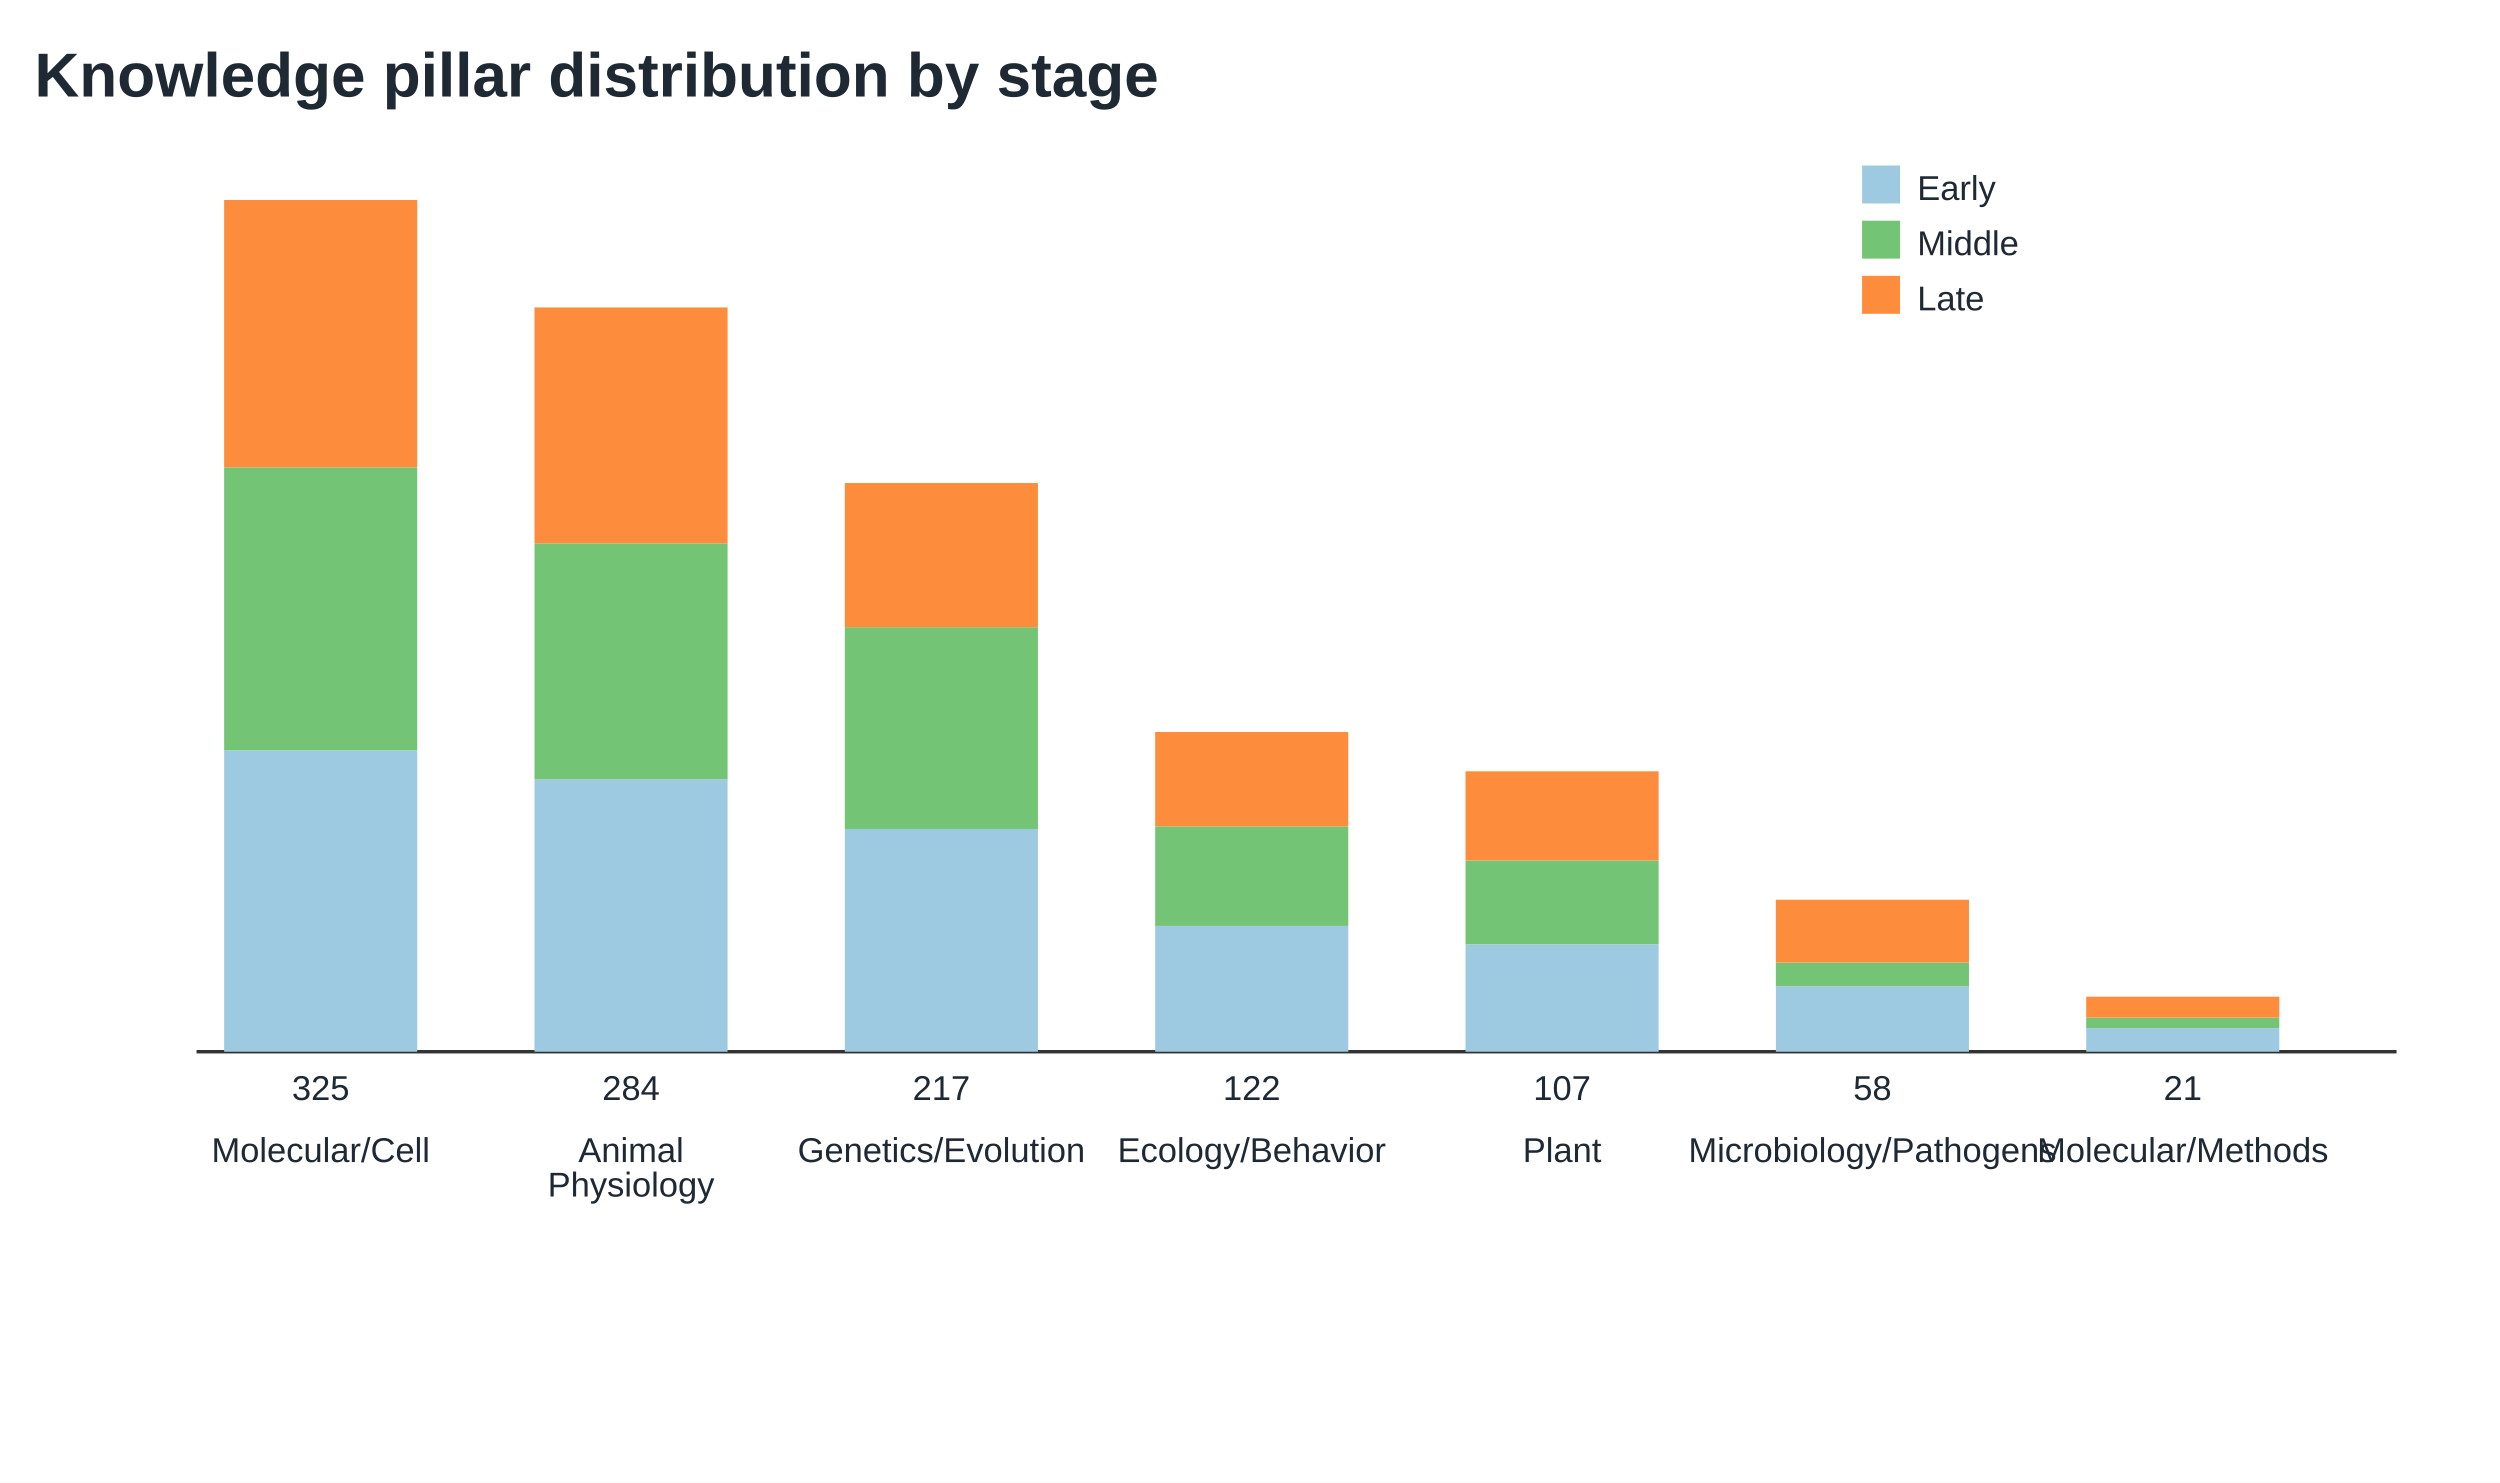
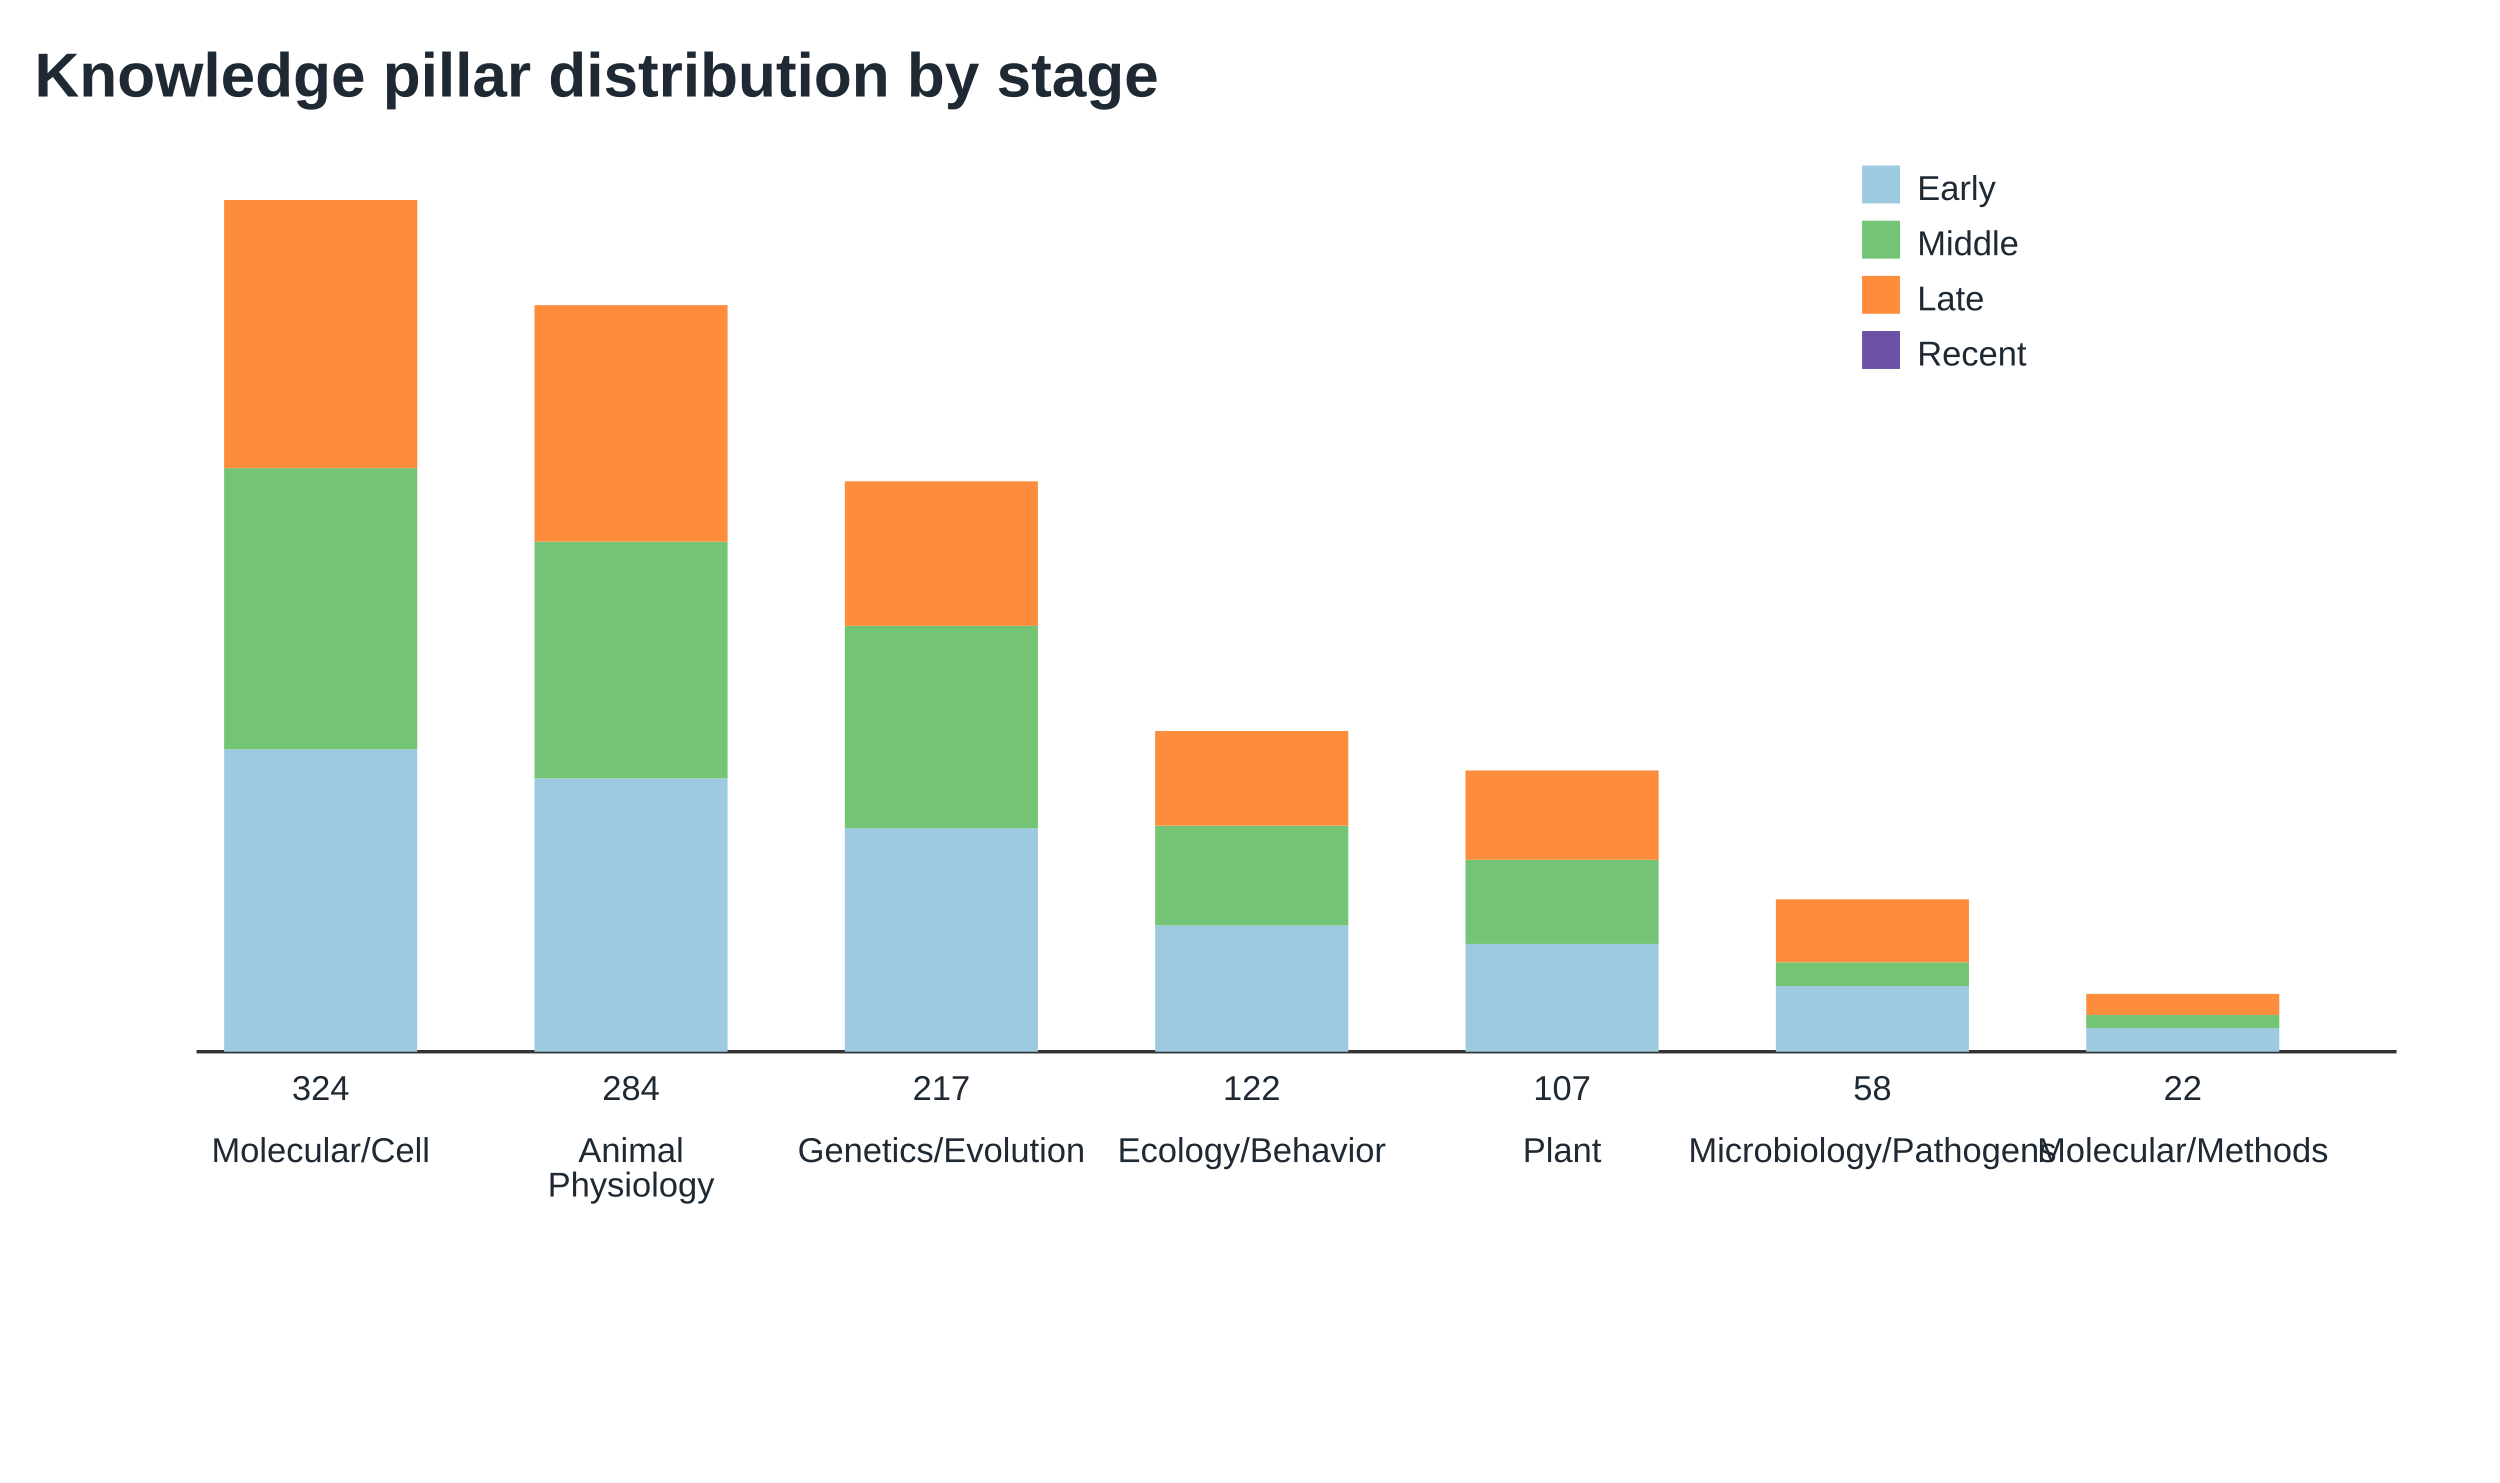
<svg xmlns="http://www.w3.org/2000/svg" width="725" height="430" viewBox="0 0 725 430">
  <style>text{font-family:Arial,Helvetica,sans-serif;font-size:12px;fill:#1f2933}.title{font-size:18px;font-weight:700}.small{font-size:10px}</style>
  <rect width="725" height="430" fill="white" />
  <text x="10" y="28" class="title">Knowledge pillar distribution by stage</text>
  <line x1="57" x2="695" y1="305" y2="305" stroke="#333" />
-   <rect x="65" y="217.6" width="56" height="87.4" fill="#9ecae1" />
-   <rect x="65" y="135.52" width="56" height="82.08" fill="#74c476" />
-   <rect x="65" y="58" width="56" height="77.52" fill="#fd8d3c" />
-   <text x="93.0" y="319" text-anchor="middle" class="small">325</text>
+   <rect x="65" y="217.33" width="56" height="87.67" fill="#9ecae1" />
+   <rect x="65" y="135.759" width="56" height="81.571" fill="#74c476" />
+   <rect x="65" y="58" width="56" height="77.759" fill="#fd8d3c" />
+   <rect x="65" y="58.0" width="56" height="0.0" fill="#6a51a3" />
+   <text x="93.0" y="319" text-anchor="middle" class="small">324</text>
  <text x="93.0" y="337" text-anchor="middle" class="small">Molecular/Cell</text>
-   <rect x="155" y="225.96" width="56" height="79.04" fill="#9ecae1" />
-   <rect x="155" y="157.56" width="56" height="68.4" fill="#74c476" />
-   <rect x="155" y="89.16" width="56" height="68.4" fill="#fd8d3c" />
+   <rect x="155" y="225.716" width="56" height="79.284" fill="#9ecae1" />
+   <rect x="155" y="157.105" width="56" height="68.611" fill="#74c476" />
+   <rect x="155" y="88.494" width="56" height="68.611" fill="#fd8d3c" />
+   <rect x="155" y="88.494" width="56" height="0.0" fill="#6a51a3" />
  <text x="183.0" y="319" text-anchor="middle" class="small">284</text>
  <text x="183.0" y="337" text-anchor="middle" class="small">Animal</text>
  <text x="183.0" y="347" text-anchor="middle" class="small">Physiology</text>
-   <rect x="245" y="240.4" width="56" height="64.6" fill="#9ecae1" />
-   <rect x="245" y="181.88" width="56" height="58.52" fill="#74c476" />
-   <rect x="245" y="140.08" width="56" height="41.8" fill="#fd8d3c" />
+   <rect x="245" y="240.201" width="56" height="64.799" fill="#9ecae1" />
+   <rect x="245" y="181.5" width="56" height="58.701" fill="#74c476" />
+   <rect x="245" y="139.571" width="56" height="41.929" fill="#fd8d3c" />
+   <rect x="245" y="139.571" width="56" height="0.0" fill="#6a51a3" />
  <text x="273.0" y="319" text-anchor="middle" class="small">217</text>
  <text x="273.0" y="337" text-anchor="middle" class="small">Genetics/Evolution</text>
-   <rect x="335" y="268.52" width="56" height="36.48" fill="#9ecae1" />
-   <rect x="335" y="239.64" width="56" height="28.88" fill="#74c476" />
-   <rect x="335" y="212.28" width="56" height="27.36" fill="#fd8d3c" />
+   <rect x="335" y="268.407" width="56" height="36.593" fill="#9ecae1" />
+   <rect x="335" y="239.438" width="56" height="28.969" fill="#74c476" />
+   <rect x="335" y="211.994" width="56" height="27.444" fill="#fd8d3c" />
+   <rect x="335" y="211.994" width="56" height="0.0" fill="#6a51a3" />
  <text x="363.0" y="319" text-anchor="middle" class="small">122</text>
  <text x="363.0" y="337" text-anchor="middle" class="small">Ecology/Behavior</text>
-   <rect x="425" y="273.84" width="56" height="31.16" fill="#9ecae1" />
-   <rect x="425" y="249.52" width="56" height="24.32" fill="#74c476" />
-   <rect x="425" y="223.68" width="56" height="25.84" fill="#fd8d3c" />
+   <rect x="425" y="273.744" width="56" height="31.256" fill="#9ecae1" />
+   <rect x="425" y="249.349" width="56" height="24.395" fill="#74c476" />
+   <rect x="425" y="223.429" width="56" height="25.92" fill="#fd8d3c" />
+   <rect x="425" y="223.429" width="56" height="0.0" fill="#6a51a3" />
  <text x="453.0" y="319" text-anchor="middle" class="small">107</text>
  <text x="453.0" y="337" text-anchor="middle" class="small">Plant</text>
-   <rect x="515" y="286.0" width="56" height="19.0" fill="#9ecae1" />
-   <rect x="515" y="279.16" width="56" height="6.84" fill="#74c476" />
-   <rect x="515" y="260.92" width="56" height="18.24" fill="#fd8d3c" />
+   <rect x="515" y="285.941" width="56" height="19.059" fill="#9ecae1" />
+   <rect x="515" y="279.08" width="56" height="6.861" fill="#74c476" />
+   <rect x="515" y="260.784" width="56" height="18.296" fill="#fd8d3c" />
+   <rect x="515" y="260.784" width="56" height="0.0" fill="#6a51a3" />
  <text x="543.0" y="319" text-anchor="middle" class="small">58</text>
  <text x="543.0" y="337" text-anchor="middle" class="small">Microbiology/Pathogens</text>
-   <rect x="605" y="298.16" width="56" height="6.84" fill="#9ecae1" />
-   <rect x="605" y="295.12" width="56" height="3.04" fill="#74c476" />
-   <rect x="605" y="289.04" width="56" height="6.08" fill="#fd8d3c" />
-   <text x="633.0" y="319" text-anchor="middle" class="small">21</text>
+   <rect x="605" y="298.139" width="56" height="6.861" fill="#9ecae1" />
+   <rect x="605" y="294.327" width="56" height="3.812" fill="#74c476" />
+   <rect x="605" y="288.228" width="56" height="6.099" fill="#fd8d3c" />
+   <rect x="605" y="288.228" width="56" height="0.0" fill="#6a51a3" />
+   <text x="633.0" y="319" text-anchor="middle" class="small">22</text>
  <text x="633.0" y="337" text-anchor="middle" class="small">Molecular/Methods</text>
  <rect x="540" y="48" width="11" height="11" fill="#9ecae1" />
  <text x="556" y="58" class="small">Early</text>
  <rect x="540" y="64" width="11" height="11" fill="#74c476" />
  <text x="556" y="74" class="small">Middle</text>
  <rect x="540" y="80" width="11" height="11" fill="#fd8d3c" />
  <text x="556" y="90" class="small">Late</text>
+   <rect x="540" y="96" width="11" height="11" fill="#6a51a3" />
+   <text x="556" y="106" class="small">Recent</text>
</svg>
